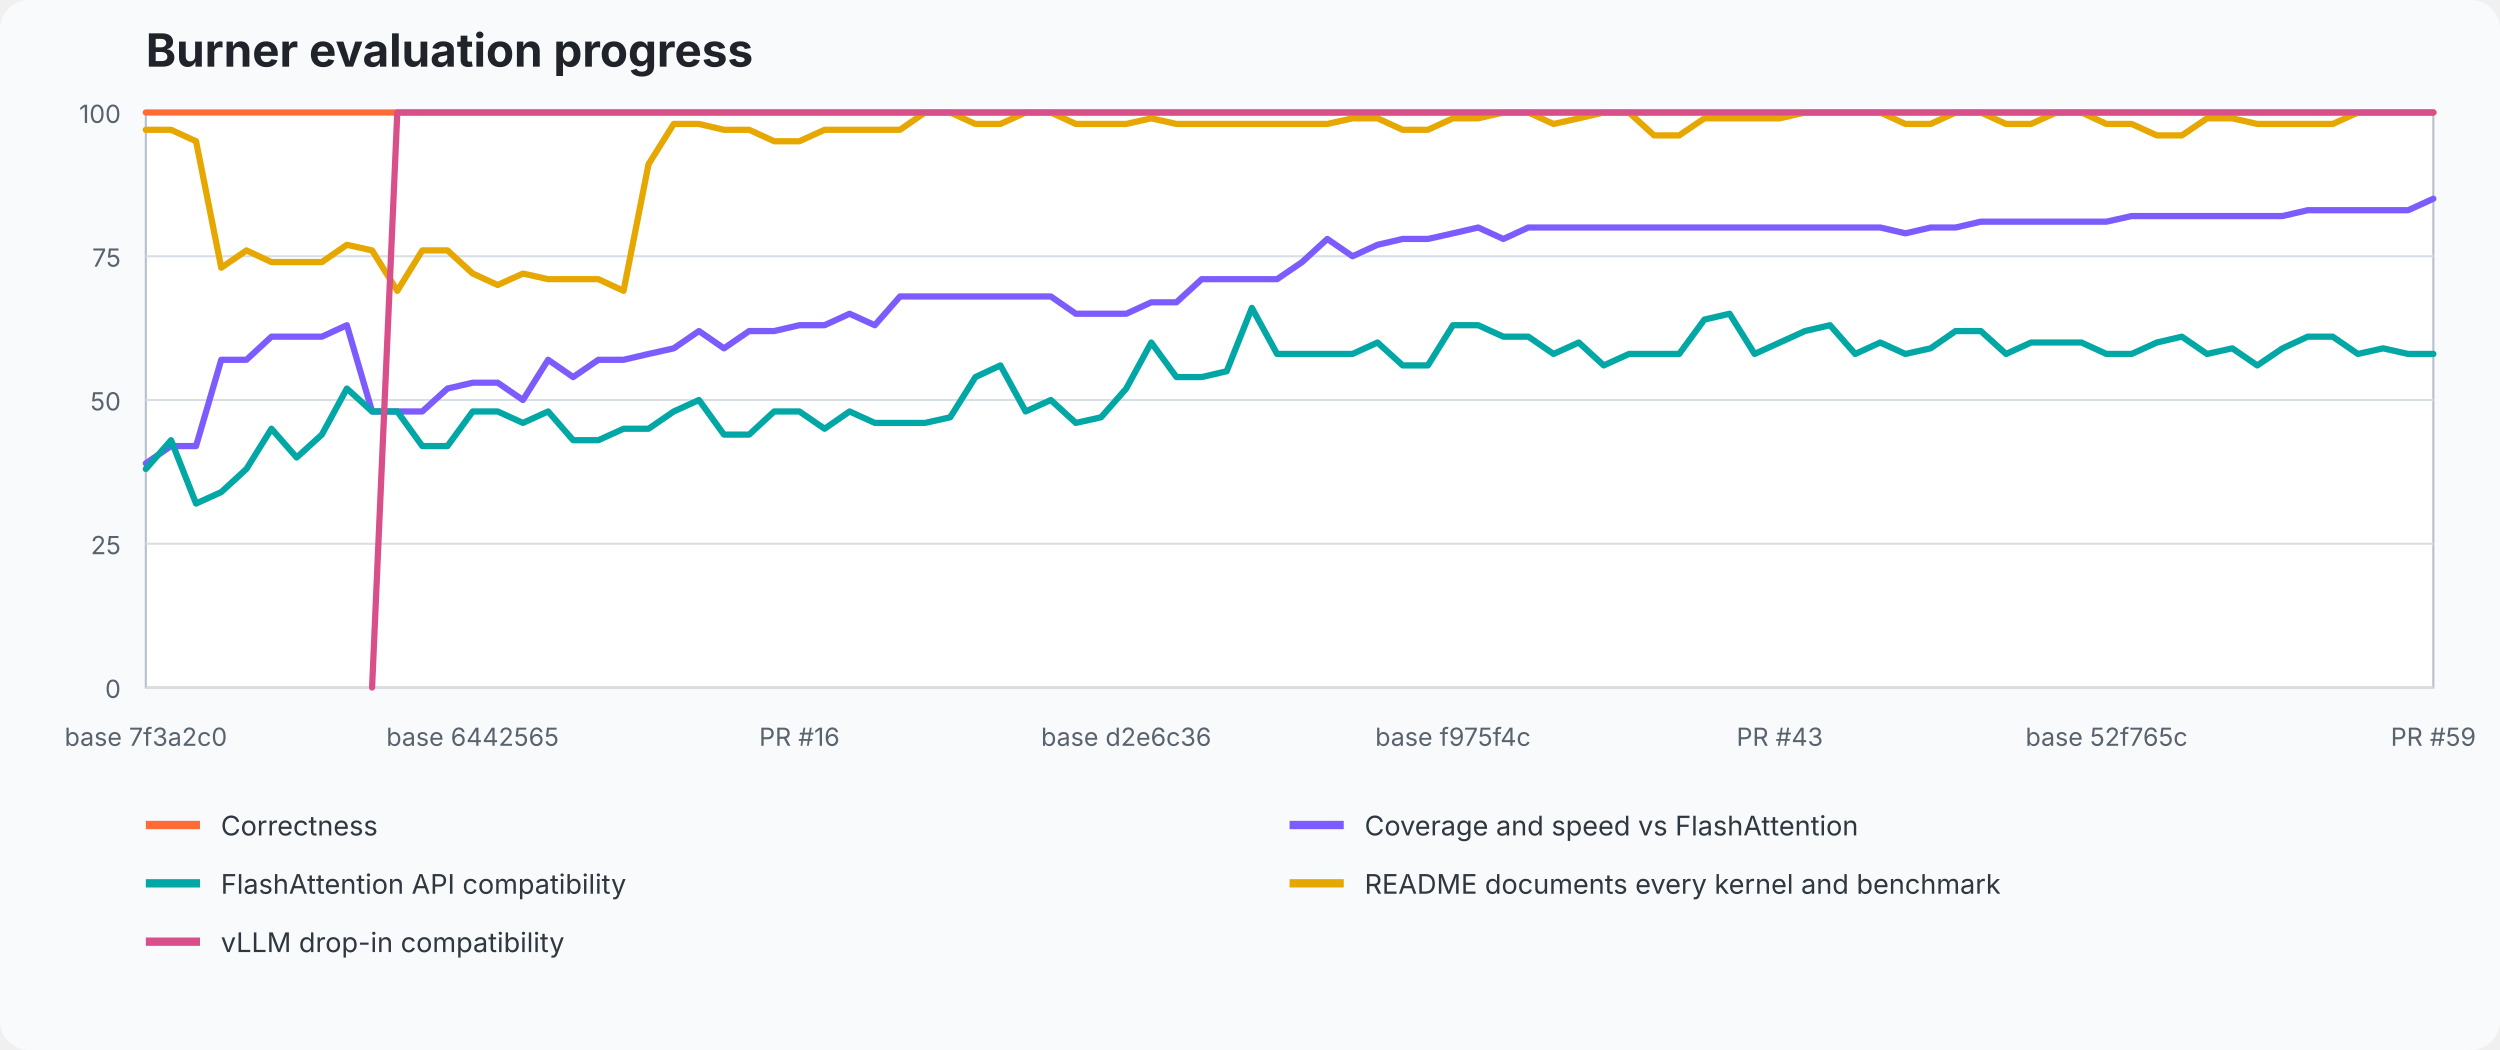
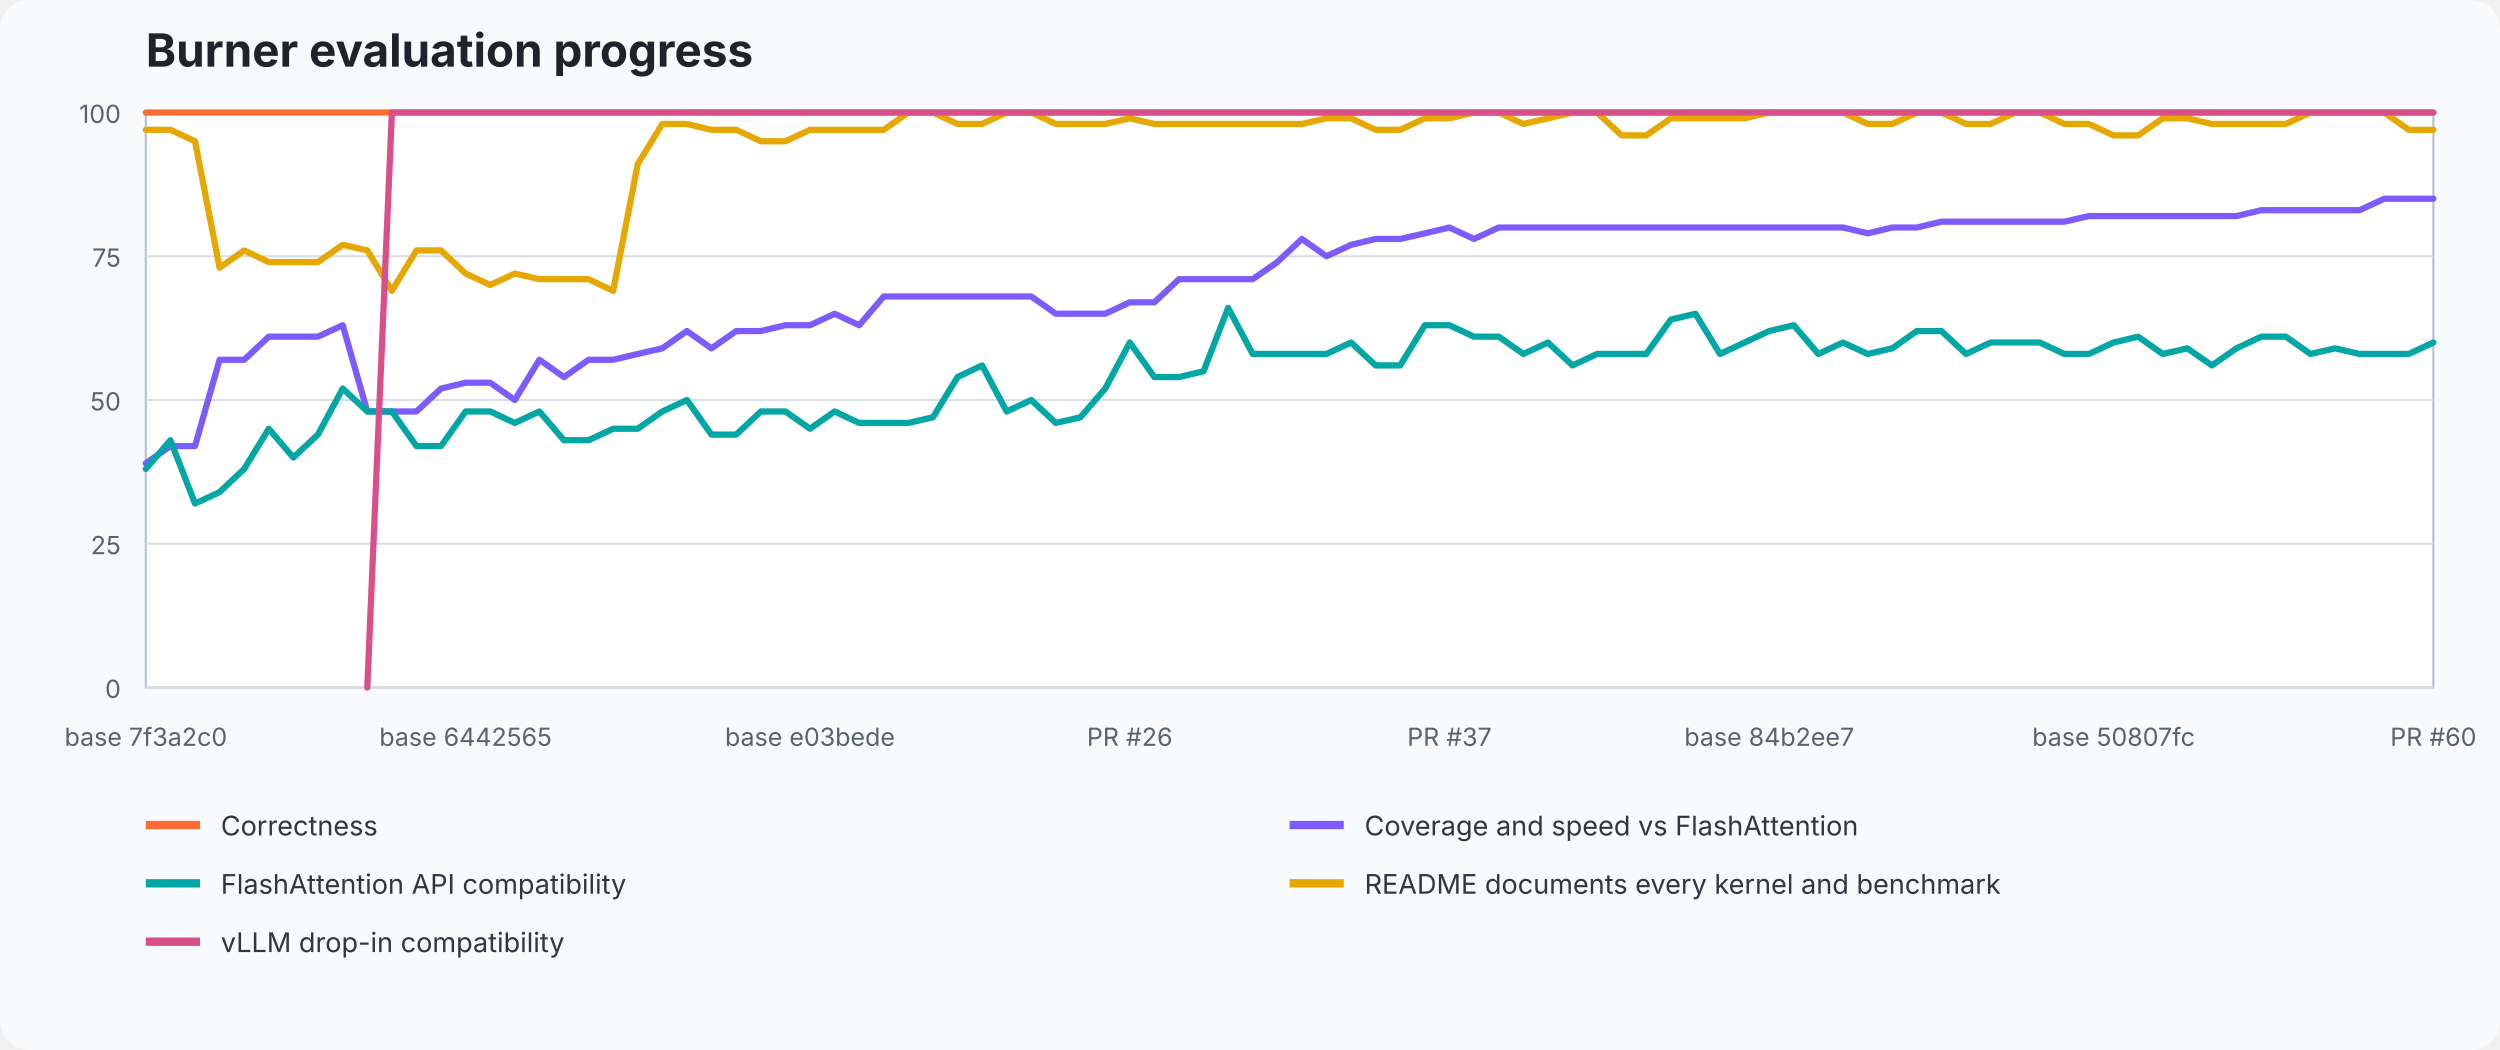
<svg xmlns="http://www.w3.org/2000/svg" width="1200" height="504" viewBox="0 0 1200 504" role="img" aria-labelledby="title desc">
  <style>text{font-family:ui-sans-serif,system-ui,-apple-system,BlinkMacSystemFont,"Segoe UI",sans-serif}.title{font-size:22px;font-weight:700;fill:#20242a}.axis{font-size:12px;fill:#59636e}.legend{font-size:13px;fill:#2f3740}.grid{stroke:#d8dee5;stroke-width:1}.plot{fill:#fff;stroke:#b7c0ca}</style>
  <rect width="100%" height="100%" fill="#f8fafc" rx="14" />
  <text x="70" y="32" class="title">Burner evaluation progress</text>
  <rect x="70" y="54" width="1098" height="276" class="plot" />
  <line x1="70" y1="330" x2="1168" y2="330" class="grid" />
  <text x="58" y="335" text-anchor="end" class="axis">0</text>
  <line x1="70" y1="261" x2="1168" y2="261" class="grid" />
  <text x="58" y="266" text-anchor="end" class="axis">25</text>
  <line x1="70" y1="192" x2="1168" y2="192" class="grid" />
  <text x="58" y="197" text-anchor="end" class="axis">50</text>
  <line x1="70" y1="123" x2="1168" y2="123" class="grid" />
  <text x="58" y="128" text-anchor="end" class="axis">75</text>
  <line x1="70" y1="54" x2="1168" y2="54" class="grid" />
  <text x="58" y="59" text-anchor="end" class="axis">100</text>
-   <polyline points="70.0,54.0 82.1,54.0 94.1,54.0 106.2,54.0 118.3,54.0 130.3,54.0 142.4,54.0 154.5,54.0 166.5,54.0 178.6,54.0 190.7,54.0 202.7,54.0 214.8,54.0 226.9,54.0 238.9,54.0 251.0,54.0 263.1,54.0 275.1,54.0 287.2,54.0 299.3,54.0 311.3,54.0 323.4,54.0 335.5,54.0 347.5,54.0 359.6,54.0 371.6,54.0 383.7,54.0 395.8,54.0 407.8,54.0 419.9,54.0 432.0,54.0 444.0,54.0 456.1,54.0 468.2,54.0 480.2,54.0 492.3,54.0 504.4,54.0 516.4,54.0 528.5,54.0 540.6,54.0 552.6,54.0 564.7,54.0 576.8,54.0 588.8,54.0 600.9,54.0 613.0,54.0 625.0,54.0 637.1,54.0 649.2,54.0 661.2,54.0 673.3,54.0 685.4,54.0 697.4,54.0 709.5,54.0 721.6,54.0 733.6,54.0 745.7,54.0 757.8,54.0 769.8,54.0 781.9,54.0 794.0,54.0 806.0,54.0 818.1,54.0 830.2,54.0 842.2,54.0 854.3,54.0 866.4,54.0 878.4,54.0 890.5,54.0 902.5,54.0 914.6,54.0 926.7,54.0 938.7,54.0 950.8,54.0 962.9,54.0 974.9,54.0 987.0,54.0 999.1,54.0 1011.1,54.0 1023.2,54.0 1035.3,54.0 1047.3,54.0 1059.4,54.0 1071.5,54.0 1083.5,54.0 1095.6,54.0 1107.7,54.0 1119.7,54.0 1131.8,54.0 1143.9,54.0 1155.9,54.0 1168.0,54.0" fill="none" stroke="#ff6b35" stroke-width="3" stroke-linejoin="round" stroke-linecap="round" />
-   <polyline points="70.0,222.4 82.1,214.1 94.1,214.1 106.2,172.7 118.3,172.7 130.3,161.6 142.4,161.6 154.5,161.6 166.5,156.1 178.6,197.5 190.7,197.5 202.7,197.5 214.8,186.5 226.9,183.7 238.9,183.7 251.0,192.0 263.1,172.7 275.1,181.0 287.2,172.7 299.3,172.7 311.3,169.9 323.4,167.2 335.5,158.9 347.5,167.2 359.6,158.9 371.6,158.9 383.7,156.1 395.8,156.1 407.8,150.6 419.9,156.1 432.0,142.3 444.0,142.3 456.1,142.3 468.2,142.3 480.2,142.3 492.3,142.3 504.4,142.3 516.4,150.6 528.5,150.6 540.6,150.6 552.6,145.1 564.7,145.1 576.8,134.0 588.8,134.0 600.9,134.0 613.0,134.0 625.0,125.8 637.1,114.7 649.2,123.0 661.2,117.5 673.3,114.7 685.4,114.7 697.4,112.0 709.5,109.2 721.6,114.7 733.6,109.2 745.7,109.2 757.8,109.2 769.8,109.2 781.9,109.2 794.0,109.2 806.0,109.2 818.1,109.2 830.2,109.2 842.2,109.2 854.3,109.2 866.4,109.2 878.4,109.2 890.5,109.2 902.5,109.2 914.6,112.0 926.7,109.2 938.7,109.2 950.8,106.4 962.9,106.4 974.9,106.4 987.0,106.4 999.1,106.4 1011.1,106.4 1023.2,103.7 1035.3,103.7 1047.3,103.7 1059.4,103.7 1071.5,103.7 1083.5,103.7 1095.6,103.7 1107.7,100.9 1119.7,100.9 1131.8,100.9 1143.9,100.9 1155.9,100.9 1168.0,95.4" fill="none" stroke="#7c5cff" stroke-width="3" stroke-linejoin="round" stroke-linecap="round" />
-   <polyline points="70.0,225.1 82.1,211.3 94.1,241.7 106.2,236.2 118.3,225.1 130.3,205.8 142.4,219.6 154.5,208.6 166.5,186.5 178.6,197.5 190.7,197.5 202.7,214.1 214.8,214.1 226.9,197.5 238.9,197.5 251.0,203.0 263.1,197.5 275.1,211.3 287.2,211.3 299.3,205.8 311.3,205.8 323.4,197.5 335.5,192.0 347.5,208.6 359.6,208.6 371.6,197.5 383.7,197.5 395.8,205.8 407.8,197.5 419.9,203.0 432.0,203.0 444.0,203.0 456.1,200.3 468.2,181.0 480.2,175.4 492.3,197.5 504.4,192.0 516.4,203.0 528.5,200.3 540.6,186.5 552.6,164.4 564.7,181.0 576.8,181.0 588.8,178.2 600.9,147.8 613.0,169.9 625.0,169.9 637.1,169.9 649.2,169.9 661.2,164.4 673.3,175.4 685.4,175.4 697.4,156.1 709.5,156.1 721.6,161.6 733.6,161.6 745.7,169.9 757.8,164.4 769.8,175.4 781.9,169.9 794.0,169.9 806.0,169.9 818.1,153.4 830.2,150.6 842.2,169.9 854.3,164.4 866.4,158.9 878.4,156.1 890.5,169.9 902.5,164.4 914.6,169.9 926.7,167.2 938.7,158.9 950.8,158.9 962.9,169.9 974.9,164.4 987.0,164.4 999.1,164.4 1011.1,169.9 1023.2,169.9 1035.3,164.4 1047.3,161.6 1059.4,169.9 1071.5,167.2 1083.5,175.4 1095.6,167.2 1107.7,161.6 1119.7,161.6 1131.8,169.9 1143.9,167.2 1155.9,169.9 1168.0,169.9" fill="none" stroke="#00a7a5" stroke-width="3" stroke-linejoin="round" stroke-linecap="round" />
-   <polyline points="70.0,62.3 82.1,62.3 94.1,67.8 106.2,128.5 118.3,120.2 130.3,125.8 142.4,125.8 154.5,125.8 166.5,117.5 178.6,120.2 190.7,139.6 202.7,120.2 214.8,120.2 226.9,131.3 238.9,136.8 251.0,131.3 263.1,134.0 275.1,134.0 287.2,134.0 299.3,139.6 311.3,78.8 323.4,59.5 335.5,59.5 347.5,62.3 359.6,62.3 371.6,67.8 383.7,67.8 395.8,62.3 407.8,62.3 419.9,62.3 432.0,62.3 444.0,54.0 456.1,54.0 468.2,59.5 480.2,59.5 492.3,54.0 504.4,54.0 516.4,59.5 528.5,59.5 540.6,59.5 552.6,56.8 564.7,59.5 576.8,59.5 588.8,59.5 600.9,59.5 613.0,59.5 625.0,59.5 637.1,59.5 649.2,56.8 661.2,56.8 673.3,62.3 685.4,62.3 697.4,56.8 709.5,56.8 721.6,54.0 733.6,54.0 745.7,59.5 757.8,56.8 769.8,54.0 781.9,54.0 794.0,65.0 806.0,65.0 818.1,56.8 830.2,56.8 842.2,56.8 854.3,56.8 866.4,54.0 878.4,54.0 890.5,54.0 902.5,54.0 914.6,59.5 926.7,59.5 938.7,54.0 950.8,54.0 962.9,59.5 974.9,59.5 987.0,54.0 999.1,54.0 1011.1,59.5 1023.2,59.5 1035.3,65.0 1047.3,65.0 1059.4,56.8 1071.5,56.8 1083.5,59.5 1095.6,59.5 1107.7,59.5 1119.7,59.5 1131.8,54.0 1143.9,54.0 1155.9,54.0 1168.0,54.0" fill="none" stroke="#e6a700" stroke-width="3" stroke-linejoin="round" stroke-linecap="round" />
-   <polyline points="178.6,330.0 190.7,54.0 202.7,54.0 214.8,54.0 226.9,54.0 238.9,54.0 251.0,54.0 263.1,54.0 275.1,54.0 287.2,54.0 299.3,54.0 311.3,54.0 323.4,54.0 335.5,54.0 347.5,54.0 359.6,54.0 371.6,54.0 383.7,54.0 395.8,54.0 407.8,54.0 419.9,54.0 432.0,54.0 444.0,54.0 456.1,54.0 468.2,54.0 480.2,54.0 492.3,54.0 504.4,54.0 516.4,54.0 528.5,54.0 540.6,54.0 552.6,54.0 564.7,54.0 576.8,54.0 588.8,54.0 600.9,54.0 613.0,54.0 625.0,54.0 637.1,54.0 649.2,54.0 661.2,54.0 673.3,54.0 685.4,54.0 697.4,54.0 709.5,54.0 721.6,54.0 733.6,54.0 745.7,54.0 757.8,54.0 769.8,54.0 781.9,54.0 794.0,54.0 806.0,54.0 818.1,54.0 830.2,54.0 842.2,54.0 854.3,54.0 866.4,54.0 878.4,54.0 890.5,54.0 902.5,54.0 914.6,54.0 926.7,54.0 938.7,54.0 950.8,54.0 962.9,54.0 974.9,54.0 987.0,54.0 999.1,54.0 1011.1,54.0 1023.2,54.0 1035.3,54.0 1047.3,54.0 1059.4,54.0 1071.5,54.0 1083.5,54.0 1095.6,54.0 1107.7,54.0 1119.7,54.0 1131.8,54.0 1143.9,54.0 1155.9,54.0 1168.0,54.0" fill="none" stroke="#d94f8a" stroke-width="3" stroke-linejoin="round" stroke-linecap="round" />
+   <polyline points="70.0,54.0 81.8,54.0 93.6,54.0 105.4,54.0 117.2,54.0 129.0,54.0 140.8,54.0 152.6,54.0 164.5,54.0 176.3,54.0 188.1,54.0 199.9,54.0 211.7,54.0 223.5,54.0 235.3,54.0 247.1,54.0 258.9,54.0 270.7,54.0 282.5,54.0 294.3,54.0 306.1,54.0 317.9,54.0 329.7,54.0 341.5,54.0 353.4,54.0 365.2,54.0 377.0,54.0 388.8,54.0 400.6,54.0 412.4,54.0 424.2,54.0 436.0,54.0 447.8,54.0 459.6,54.0 471.4,54.0 483.2,54.0 495.0,54.0 506.8,54.0 518.6,54.0 530.5,54.0 542.3,54.0 554.1,54.0 565.9,54.0 577.7,54.0 589.5,54.0 601.3,54.0 613.1,54.0 624.9,54.0 636.7,54.0 648.5,54.0 660.3,54.0 672.1,54.0 683.9,54.0 695.7,54.0 707.5,54.0 719.4,54.0 731.2,54.0 743.0,54.0 754.8,54.0 766.6,54.0 778.4,54.0 790.2,54.0 802.0,54.0 813.8,54.0 825.6,54.0 837.4,54.0 849.2,54.0 861.0,54.0 872.8,54.0 884.6,54.0 896.5,54.0 908.3,54.0 920.1,54.0 931.9,54.0 943.7,54.0 955.5,54.0 967.3,54.0 979.1,54.0 990.9,54.0 1002.7,54.0 1014.5,54.0 1026.3,54.0 1038.1,54.0 1049.9,54.0 1061.7,54.0 1073.5,54.0 1085.4,54.0 1097.2,54.0 1109.0,54.0 1120.8,54.0 1132.6,54.0 1144.4,54.0 1156.2,54.0 1168.0,54.0" fill="none" stroke="#ff6b35" stroke-width="3" stroke-linejoin="round" stroke-linecap="round" />
+   <polyline points="70.0,222.4 81.8,214.1 93.6,214.1 105.4,172.7 117.2,172.7 129.0,161.6 140.8,161.6 152.6,161.6 164.5,156.1 176.3,197.5 188.1,197.5 199.9,197.5 211.7,186.5 223.5,183.7 235.3,183.7 247.1,192.0 258.9,172.7 270.7,181.0 282.5,172.7 294.3,172.7 306.1,169.9 317.9,167.2 329.7,158.9 341.5,167.2 353.4,158.9 365.2,158.9 377.0,156.1 388.8,156.1 400.6,150.6 412.4,156.1 424.2,142.3 436.0,142.3 447.8,142.3 459.6,142.3 471.4,142.3 483.2,142.3 495.0,142.3 506.8,150.6 518.6,150.6 530.5,150.6 542.3,145.1 554.1,145.1 565.9,134.0 577.7,134.0 589.5,134.0 601.3,134.0 613.1,125.8 624.9,114.7 636.7,123.0 648.5,117.5 660.3,114.7 672.1,114.7 683.9,112.0 695.7,109.2 707.5,114.7 719.4,109.2 731.2,109.2 743.0,109.2 754.8,109.2 766.6,109.2 778.4,109.2 790.2,109.2 802.0,109.2 813.8,109.2 825.6,109.2 837.4,109.2 849.2,109.2 861.0,109.2 872.8,109.2 884.6,109.2 896.5,112.0 908.3,109.2 920.1,109.2 931.9,106.4 943.7,106.4 955.5,106.4 967.3,106.4 979.1,106.4 990.9,106.4 1002.7,103.7 1014.5,103.7 1026.3,103.7 1038.1,103.7 1049.9,103.7 1061.7,103.7 1073.5,103.7 1085.4,100.9 1097.2,100.9 1109.0,100.9 1120.8,100.9 1132.6,100.9 1144.4,95.4 1156.2,95.4 1168.0,95.4" fill="none" stroke="#7c5cff" stroke-width="3" stroke-linejoin="round" stroke-linecap="round" />
+   <polyline points="70.0,225.1 81.8,211.3 93.6,241.7 105.4,236.2 117.2,225.1 129.0,205.8 140.8,219.6 152.6,208.6 164.5,186.5 176.3,197.5 188.1,197.5 199.9,214.1 211.7,214.1 223.5,197.5 235.3,197.5 247.1,203.0 258.9,197.5 270.7,211.3 282.5,211.3 294.3,205.8 306.1,205.8 317.9,197.5 329.7,192.0 341.5,208.6 353.4,208.6 365.2,197.5 377.0,197.5 388.8,205.8 400.6,197.5 412.4,203.0 424.2,203.0 436.0,203.0 447.8,200.3 459.6,181.0 471.4,175.4 483.2,197.5 495.0,192.0 506.8,203.0 518.6,200.3 530.5,186.5 542.3,164.4 554.1,181.0 565.9,181.0 577.7,178.2 589.5,147.8 601.3,169.9 613.1,169.9 624.9,169.9 636.7,169.9 648.5,164.4 660.3,175.4 672.1,175.4 683.9,156.1 695.7,156.1 707.5,161.6 719.4,161.6 731.2,169.9 743.0,164.4 754.8,175.4 766.6,169.9 778.4,169.9 790.2,169.9 802.0,153.4 813.8,150.6 825.6,169.9 837.4,164.4 849.2,158.9 861.0,156.1 872.8,169.9 884.6,164.4 896.5,169.9 908.3,167.2 920.1,158.9 931.9,158.9 943.7,169.9 955.5,164.4 967.3,164.4 979.1,164.4 990.9,169.9 1002.7,169.9 1014.5,164.4 1026.3,161.6 1038.1,169.9 1049.9,167.2 1061.7,175.4 1073.5,167.2 1085.4,161.6 1097.2,161.6 1109.0,169.9 1120.8,167.2 1132.6,169.9 1144.4,169.9 1156.2,169.9 1168.0,164.4" fill="none" stroke="#00a7a5" stroke-width="3" stroke-linejoin="round" stroke-linecap="round" />
+   <polyline points="70.0,62.3 81.8,62.3 93.6,67.8 105.4,128.5 117.2,120.2 129.0,125.8 140.8,125.8 152.6,125.8 164.5,117.5 176.3,120.2 188.1,139.6 199.9,120.2 211.7,120.2 223.5,131.3 235.3,136.8 247.1,131.3 258.9,134.0 270.7,134.0 282.5,134.0 294.3,139.6 306.1,78.8 317.9,59.5 329.7,59.5 341.5,62.3 353.4,62.3 365.2,67.8 377.0,67.8 388.8,62.3 400.6,62.3 412.4,62.3 424.2,62.3 436.0,54.0 447.8,54.0 459.6,59.5 471.4,59.5 483.2,54.0 495.0,54.0 506.8,59.5 518.6,59.5 530.5,59.5 542.3,56.8 554.1,59.5 565.9,59.5 577.7,59.5 589.5,59.5 601.3,59.5 613.1,59.5 624.9,59.5 636.7,56.8 648.5,56.8 660.3,62.3 672.1,62.3 683.9,56.8 695.7,56.8 707.5,54.0 719.4,54.0 731.2,59.5 743.0,56.8 754.8,54.0 766.6,54.0 778.4,65.0 790.2,65.0 802.0,56.8 813.8,56.8 825.6,56.8 837.4,56.8 849.2,54.0 861.0,54.0 872.8,54.0 884.6,54.0 896.5,59.5 908.3,59.5 920.1,54.0 931.9,54.0 943.7,59.5 955.5,59.5 967.3,54.0 979.1,54.0 990.9,59.5 1002.7,59.5 1014.5,65.0 1026.3,65.0 1038.1,56.8 1049.9,56.8 1061.7,59.5 1073.5,59.5 1085.4,59.5 1097.2,59.5 1109.0,54.0 1120.8,54.0 1132.6,54.0 1144.4,54.0 1156.2,62.3 1168.0,62.3" fill="none" stroke="#e6a700" stroke-width="3" stroke-linejoin="round" stroke-linecap="round" />
+   <polyline points="176.3,330.0 188.1,54.0 199.9,54.0 211.7,54.0 223.5,54.0 235.3,54.0 247.1,54.0 258.9,54.0 270.7,54.0 282.5,54.0 294.3,54.0 306.1,54.0 317.9,54.0 329.7,54.0 341.5,54.0 353.4,54.0 365.2,54.0 377.0,54.0 388.8,54.0 400.6,54.0 412.4,54.0 424.2,54.0 436.0,54.0 447.8,54.0 459.6,54.0 471.4,54.0 483.2,54.0 495.0,54.0 506.8,54.0 518.6,54.0 530.5,54.0 542.3,54.0 554.1,54.0 565.9,54.0 577.7,54.0 589.5,54.0 601.3,54.0 613.1,54.0 624.9,54.0 636.7,54.0 648.5,54.0 660.3,54.0 672.1,54.0 683.9,54.0 695.7,54.0 707.5,54.0 719.4,54.0 731.2,54.0 743.0,54.0 754.8,54.0 766.6,54.0 778.4,54.0 790.2,54.0 802.0,54.0 813.8,54.0 825.6,54.0 837.4,54.0 849.2,54.0 861.0,54.0 872.8,54.0 884.6,54.0 896.5,54.0 908.3,54.0 920.1,54.0 931.9,54.0 943.7,54.0 955.5,54.0 967.3,54.0 979.1,54.0 990.9,54.0 1002.7,54.0 1014.5,54.0 1026.3,54.0 1038.1,54.0 1049.9,54.0 1061.7,54.0 1073.5,54.0 1085.4,54.0 1097.2,54.0 1109.0,54.0 1120.8,54.0 1132.6,54.0 1144.4,54.0 1156.2,54.0 1168.0,54.0" fill="none" stroke="#d94f8a" stroke-width="3" stroke-linejoin="round" stroke-linecap="round" />
  <text x="70" y="358" text-anchor="middle" class="axis">base 7f3a2c0</text>
-   <text x="226.857" y="358" text-anchor="middle" class="axis">base 6442565</text>
-   <text x="383.714" y="358" text-anchor="middle" class="axis">PR #16</text>
-   <text x="540.571" y="358" text-anchor="middle" class="axis">base d2e6c36</text>
-   <text x="697.429" y="358" text-anchor="middle" class="axis">base f975f4c</text>
-   <text x="854.286" y="358" text-anchor="middle" class="axis">PR #43</text>
-   <text x="1011.143" y="358" text-anchor="middle" class="axis">base 52f765c</text>
-   <text x="1168" y="358" text-anchor="middle" class="axis">PR #59</text>
+   <text x="223.484" y="358" text-anchor="middle" class="axis">base 6442565</text>
+   <text x="388.774" y="358" text-anchor="middle" class="axis">base e03bede</text>
+   <text x="542.258" y="358" text-anchor="middle" class="axis">PR #26</text>
+   <text x="695.742" y="358" text-anchor="middle" class="axis">PR #37</text>
+   <text x="849.226" y="358" text-anchor="middle" class="axis">base 84b2ee7</text>
+   <text x="1014.516" y="358" text-anchor="middle" class="axis">base 50807fc</text>
+   <text x="1168" y="358" text-anchor="middle" class="axis">PR #60</text>
  <line x1="70" y1="396" x2="96" y2="396" stroke="#ff6b35" stroke-width="4" />
  <text x="106" y="401" class="legend">Correctness</text>
  <line x1="619" y1="396" x2="645" y2="396" stroke="#7c5cff" stroke-width="4" />
  <text x="655" y="401" class="legend">Coverage and speed vs FlashAttention</text>
  <line x1="70" y1="424" x2="96" y2="424" stroke="#00a7a5" stroke-width="4" />
  <text x="106" y="429" class="legend">FlashAttention API compatibility</text>
  <line x1="619" y1="424" x2="645" y2="424" stroke="#e6a700" stroke-width="4" />
  <text x="655" y="429" class="legend">README documents every kernel and benchmark</text>
  <line x1="70" y1="452" x2="96" y2="452" stroke="#d94f8a" stroke-width="4" />
  <text x="106" y="457" class="legend">vLLM drop-in compatibility</text>
</svg>
